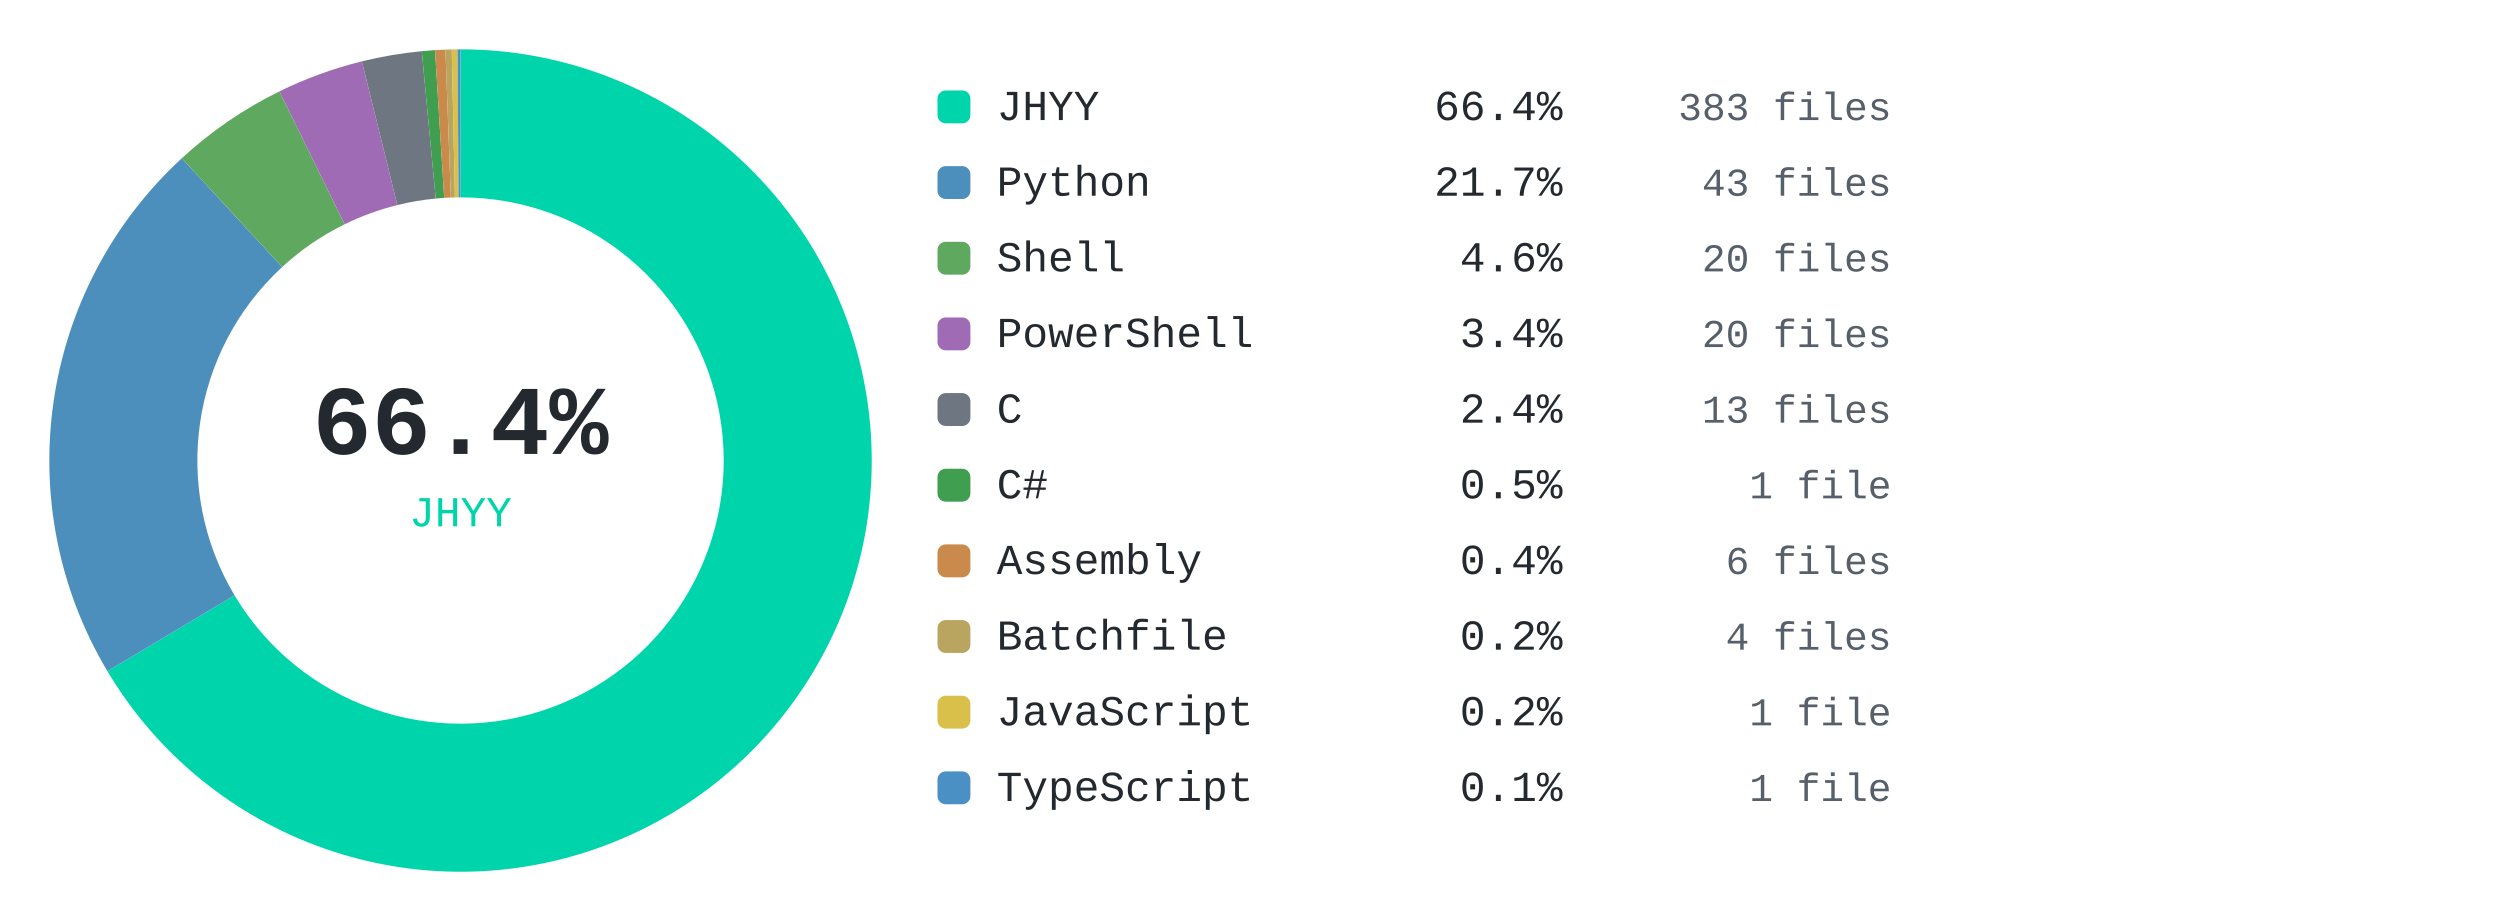
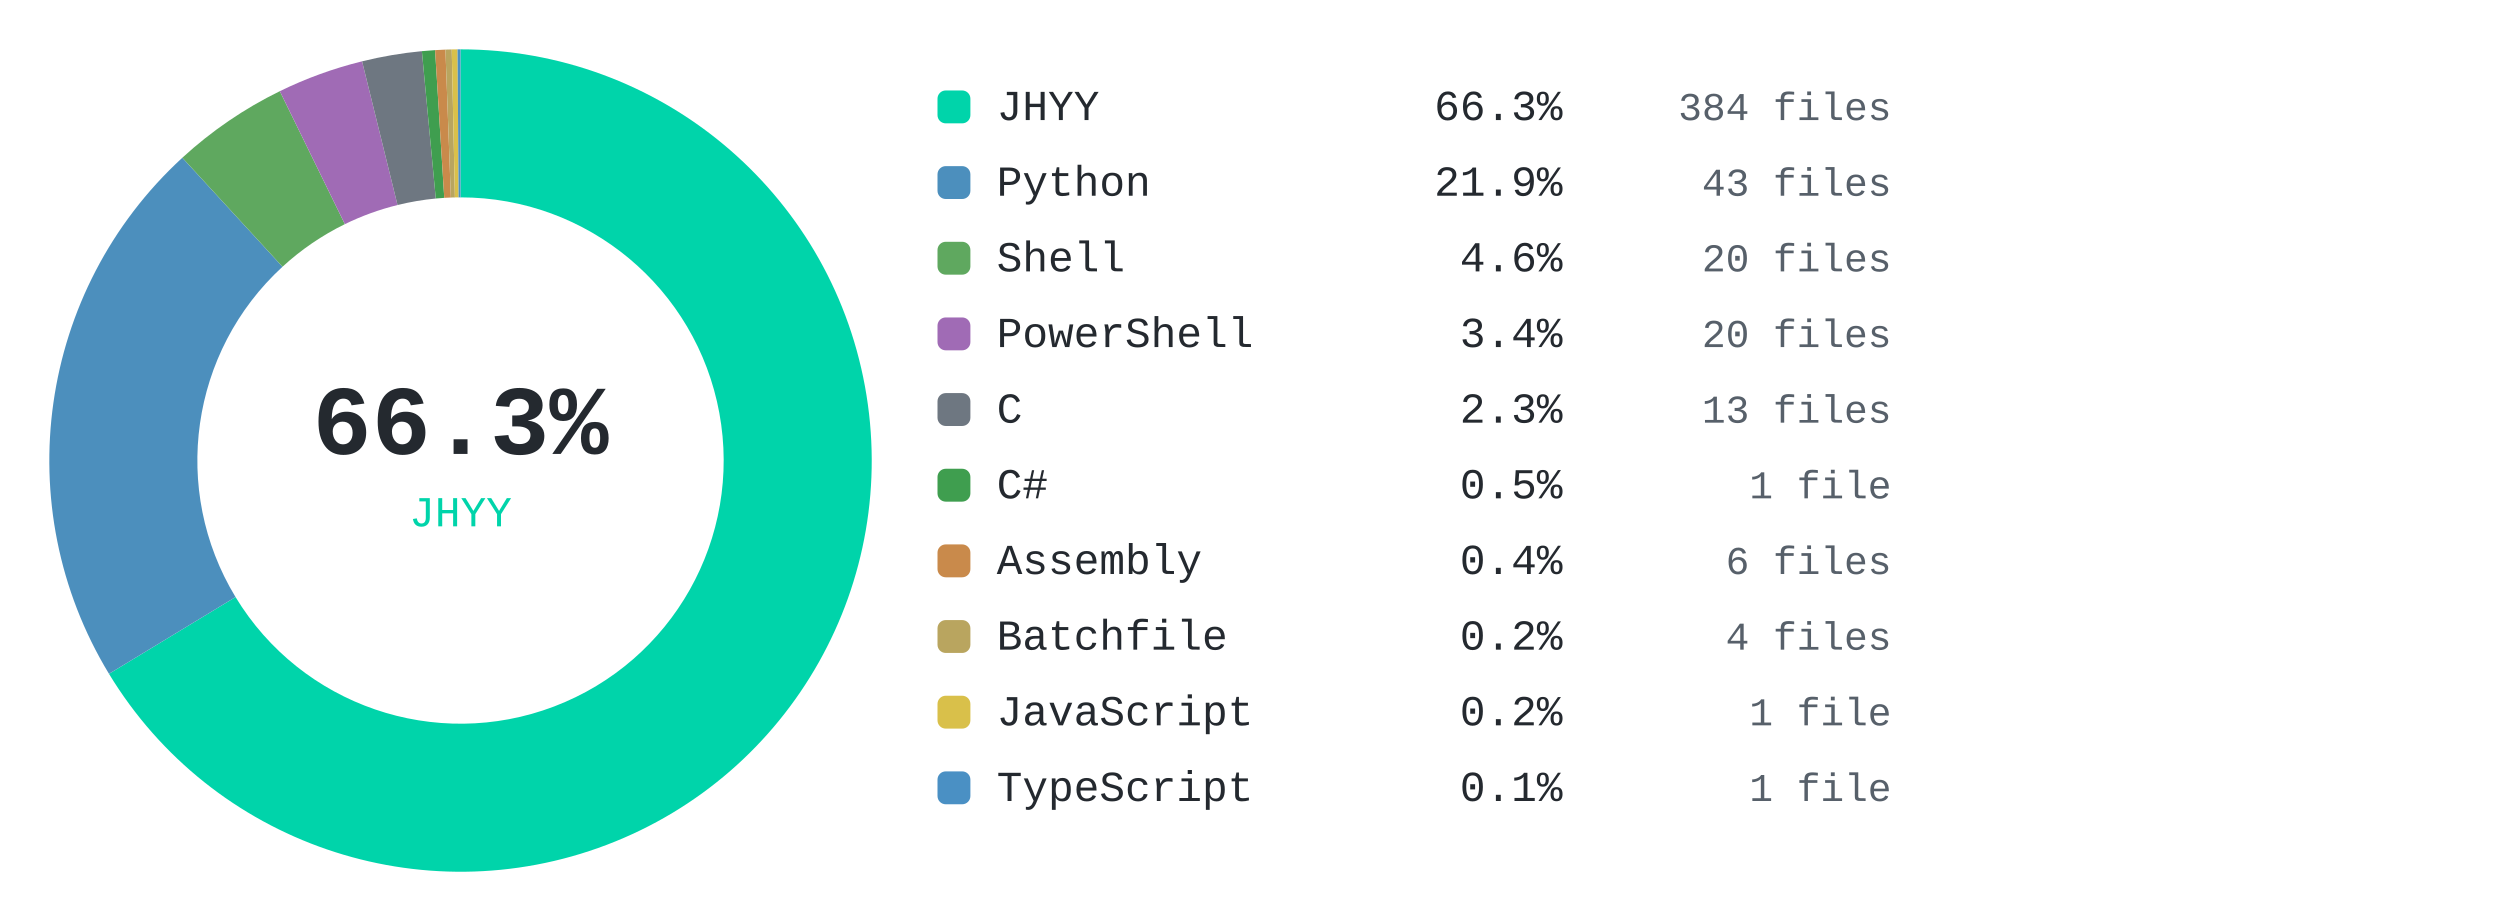
<svg xmlns="http://www.w3.org/2000/svg" width="760" height="280" viewBox="0 0 760 280" role="img" aria-label="Language composition by code lines">
-   <path d="M 140.00 15.00 A 125.0 125.0 0 1 1 32.65 204.04 L 71.30 180.98 A 80.0 80.0 0 1 0 140.00 60.00 Z" fill="#00d4aa" />
-   <path d="M 32.65 204.04 A 125.0 125.0 0 0 1 55.27 48.10 L 85.77 81.18 A 80.0 80.0 0 0 0 71.30 180.98 Z" fill="#4c8fbd" />
-   <path d="M 55.27 48.10 A 125.0 125.0 0 0 1 84.94 27.78 L 104.76 68.18 A 80.0 80.0 0 0 0 85.77 81.18 Z" fill="#5fa85f" />
-   <path d="M 84.94 27.78 A 125.0 125.0 0 0 1 110.00 18.65 L 120.80 62.34 A 80.0 80.0 0 0 0 104.76 68.18 Z" fill="#a06bb5" />
-   <path d="M 110.00 18.65 A 125.0 125.0 0 0 1 128.22 15.56 L 132.46 60.36 A 80.0 80.0 0 0 0 120.80 62.34 Z" fill="#6e7781" />
-   <path d="M 128.22 15.56 A 125.0 125.0 0 0 1 132.24 15.24 L 135.03 60.15 A 80.0 80.0 0 0 0 132.46 60.36 Z" fill="#3f9e4f" />
-   <path d="M 132.24 15.24 A 125.0 125.0 0 0 1 135.40 15.08 L 137.06 60.05 A 80.0 80.0 0 0 0 135.03 60.15 Z" fill="#c98a4b" />
-   <path d="M 135.40 15.08 A 125.0 125.0 0 0 1 137.33 15.03 L 138.29 60.02 A 80.0 80.0 0 0 0 137.06 60.05 Z" fill="#b9a55f" />
-   <path d="M 137.33 15.03 A 125.0 125.0 0 0 1 139.09 15.00 L 139.41 60.00 A 80.0 80.0 0 0 0 138.29 60.02 Z" fill="#d9c04a" />
-   <path d="M 139.09 15.00 A 125.0 125.0 0 0 1 140.00 15.00 L 140.00 60.00 A 80.0 80.0 0 0 0 139.41 60.00 Z" fill="#4a90c4" />
-   <text x="140.0" y="138.0" font-family="SFMono-Regular,Consolas,Liberation Mono,monospace" font-size="30" font-weight="700" fill="#24292f" text-anchor="middle">66.4%</text>
+   <path d="M 140.00 15.00 A 125.0 125.0 0 1 1 33.13 204.84 L 71.60 181.50 A 80.0 80.0 0 1 0 140.00 60.00 Z" fill="#00d4aa" />
+   <path d="M 33.13 204.84 A 125.0 125.0 0 0 1 55.43 47.95 L 85.88 81.09 A 80.0 80.0 0 0 0 71.60 181.50 Z" fill="#4c8fbd" />
+   <path d="M 55.43 47.95 A 125.0 125.0 0 0 1 85.06 27.72 L 104.84 68.14 A 80.0 80.0 0 0 0 85.88 81.09 Z" fill="#5fa85f" />
+   <path d="M 85.06 27.72 A 125.0 125.0 0 0 1 110.07 18.64 L 120.85 62.33 A 80.0 80.0 0 0 0 104.84 68.14 Z" fill="#a06bb5" />
+   <path d="M 110.07 18.64 A 125.0 125.0 0 0 1 128.25 15.55 L 132.48 60.35 A 80.0 80.0 0 0 0 120.85 62.33 Z" fill="#6e7781" />
+   <path d="M 128.25 15.55 A 125.0 125.0 0 0 1 132.26 15.24 L 135.05 60.15 A 80.0 80.0 0 0 0 132.48 60.35 Z" fill="#3f9e4f" />
+   <path d="M 132.26 15.24 A 125.0 125.0 0 0 1 135.41 15.08 L 137.06 60.05 A 80.0 80.0 0 0 0 135.05 60.15 Z" fill="#c98a4b" />
+   <path d="M 135.41 15.08 A 125.0 125.0 0 0 1 137.33 15.03 L 138.29 60.02 A 80.0 80.0 0 0 0 137.06 60.05 Z" fill="#b9a55f" />
+   <path d="M 137.33 15.03 A 125.0 125.0 0 0 1 139.09 15.00 L 139.42 60.00 A 80.0 80.0 0 0 0 138.29 60.02 Z" fill="#d9c04a" />
+   <path d="M 139.09 15.00 A 125.0 125.0 0 0 1 140.00 15.00 L 140.00 60.00 A 80.0 80.0 0 0 0 139.42 60.00 Z" fill="#4a90c4" />
+   <text x="140.0" y="138.0" font-family="SFMono-Regular,Consolas,Liberation Mono,monospace" font-size="30" font-weight="700" fill="#24292f" text-anchor="middle">66.3%</text>
  <text x="140.0" y="160.0" font-family="SFMono-Regular,Consolas,Liberation Mono,monospace" font-size="13" fill="#00d4aa" text-anchor="middle">JHYY</text>
  <rect x="285" y="27.5" width="10" height="10" rx="2.5" fill="#00d4aa" />
  <text x="303" y="36.5" font-family="SFMono-Regular,Consolas,Liberation Mono,monospace" font-size="13" fill="#24292f">JHYY</text>
-   <text x="475" y="36.5" font-family="SFMono-Regular,Consolas,Liberation Mono,monospace" font-size="13" fill="#24292f" text-anchor="end">66.4%</text>
-   <text x="575" y="36.5" font-family="SFMono-Regular,Consolas,Liberation Mono,monospace" font-size="12" fill="#57606a" text-anchor="end">383 files</text>
+   <text x="475" y="36.5" font-family="SFMono-Regular,Consolas,Liberation Mono,monospace" font-size="13" fill="#24292f" text-anchor="end">66.3%</text>
+   <text x="575" y="36.5" font-family="SFMono-Regular,Consolas,Liberation Mono,monospace" font-size="12" fill="#57606a" text-anchor="end">384 files</text>
  <rect x="285" y="50.5" width="10" height="10" rx="2.5" fill="#4c8fbd" />
  <text x="303" y="59.5" font-family="SFMono-Regular,Consolas,Liberation Mono,monospace" font-size="13" fill="#24292f">Python</text>
-   <text x="475" y="59.5" font-family="SFMono-Regular,Consolas,Liberation Mono,monospace" font-size="13" fill="#24292f" text-anchor="end">21.7%</text>
+   <text x="475" y="59.5" font-family="SFMono-Regular,Consolas,Liberation Mono,monospace" font-size="13" fill="#24292f" text-anchor="end">21.9%</text>
  <text x="575" y="59.5" font-family="SFMono-Regular,Consolas,Liberation Mono,monospace" font-size="12" fill="#57606a" text-anchor="end">43 files</text>
  <rect x="285" y="73.5" width="10" height="10" rx="2.5" fill="#5fa85f" />
  <text x="303" y="82.5" font-family="SFMono-Regular,Consolas,Liberation Mono,monospace" font-size="13" fill="#24292f">Shell</text>
  <text x="475" y="82.5" font-family="SFMono-Regular,Consolas,Liberation Mono,monospace" font-size="13" fill="#24292f" text-anchor="end">4.6%</text>
  <text x="575" y="82.5" font-family="SFMono-Regular,Consolas,Liberation Mono,monospace" font-size="12" fill="#57606a" text-anchor="end">20 files</text>
  <rect x="285" y="96.5" width="10" height="10" rx="2.5" fill="#a06bb5" />
  <text x="303" y="105.5" font-family="SFMono-Regular,Consolas,Liberation Mono,monospace" font-size="13" fill="#24292f">PowerShell</text>
  <text x="475" y="105.5" font-family="SFMono-Regular,Consolas,Liberation Mono,monospace" font-size="13" fill="#24292f" text-anchor="end">3.4%</text>
  <text x="575" y="105.5" font-family="SFMono-Regular,Consolas,Liberation Mono,monospace" font-size="12" fill="#57606a" text-anchor="end">20 files</text>
  <rect x="285" y="119.5" width="10" height="10" rx="2.5" fill="#6e7781" />
  <text x="303" y="128.5" font-family="SFMono-Regular,Consolas,Liberation Mono,monospace" font-size="13" fill="#24292f">C</text>
-   <text x="475" y="128.5" font-family="SFMono-Regular,Consolas,Liberation Mono,monospace" font-size="13" fill="#24292f" text-anchor="end">2.4%</text>
+   <text x="475" y="128.5" font-family="SFMono-Regular,Consolas,Liberation Mono,monospace" font-size="13" fill="#24292f" text-anchor="end">2.3%</text>
  <text x="575" y="128.5" font-family="SFMono-Regular,Consolas,Liberation Mono,monospace" font-size="12" fill="#57606a" text-anchor="end">13 files</text>
  <rect x="285" y="142.5" width="10" height="10" rx="2.5" fill="#3f9e4f" />
  <text x="303" y="151.5" font-family="SFMono-Regular,Consolas,Liberation Mono,monospace" font-size="13" fill="#24292f">C#</text>
  <text x="475" y="151.5" font-family="SFMono-Regular,Consolas,Liberation Mono,monospace" font-size="13" fill="#24292f" text-anchor="end">0.5%</text>
  <text x="575" y="151.5" font-family="SFMono-Regular,Consolas,Liberation Mono,monospace" font-size="12" fill="#57606a" text-anchor="end">1 file</text>
  <rect x="285" y="165.5" width="10" height="10" rx="2.5" fill="#c98a4b" />
  <text x="303" y="174.5" font-family="SFMono-Regular,Consolas,Liberation Mono,monospace" font-size="13" fill="#24292f">Assembly</text>
  <text x="475" y="174.5" font-family="SFMono-Regular,Consolas,Liberation Mono,monospace" font-size="13" fill="#24292f" text-anchor="end">0.4%</text>
  <text x="575" y="174.5" font-family="SFMono-Regular,Consolas,Liberation Mono,monospace" font-size="12" fill="#57606a" text-anchor="end">6 files</text>
  <rect x="285" y="188.5" width="10" height="10" rx="2.5" fill="#b9a55f" />
  <text x="303" y="197.5" font-family="SFMono-Regular,Consolas,Liberation Mono,monospace" font-size="13" fill="#24292f">Batchfile</text>
  <text x="475" y="197.5" font-family="SFMono-Regular,Consolas,Liberation Mono,monospace" font-size="13" fill="#24292f" text-anchor="end">0.2%</text>
  <text x="575" y="197.5" font-family="SFMono-Regular,Consolas,Liberation Mono,monospace" font-size="12" fill="#57606a" text-anchor="end">4 files</text>
  <rect x="285" y="211.5" width="10" height="10" rx="2.5" fill="#d9c04a" />
  <text x="303" y="220.5" font-family="SFMono-Regular,Consolas,Liberation Mono,monospace" font-size="13" fill="#24292f">JavaScript</text>
  <text x="475" y="220.5" font-family="SFMono-Regular,Consolas,Liberation Mono,monospace" font-size="13" fill="#24292f" text-anchor="end">0.2%</text>
  <text x="575" y="220.5" font-family="SFMono-Regular,Consolas,Liberation Mono,monospace" font-size="12" fill="#57606a" text-anchor="end">1 file</text>
  <rect x="285" y="234.5" width="10" height="10" rx="2.5" fill="#4a90c4" />
  <text x="303" y="243.5" font-family="SFMono-Regular,Consolas,Liberation Mono,monospace" font-size="13" fill="#24292f">TypeScript</text>
  <text x="475" y="243.5" font-family="SFMono-Regular,Consolas,Liberation Mono,monospace" font-size="13" fill="#24292f" text-anchor="end">0.1%</text>
  <text x="575" y="243.5" font-family="SFMono-Regular,Consolas,Liberation Mono,monospace" font-size="12" fill="#57606a" text-anchor="end">1 file</text>
</svg>
